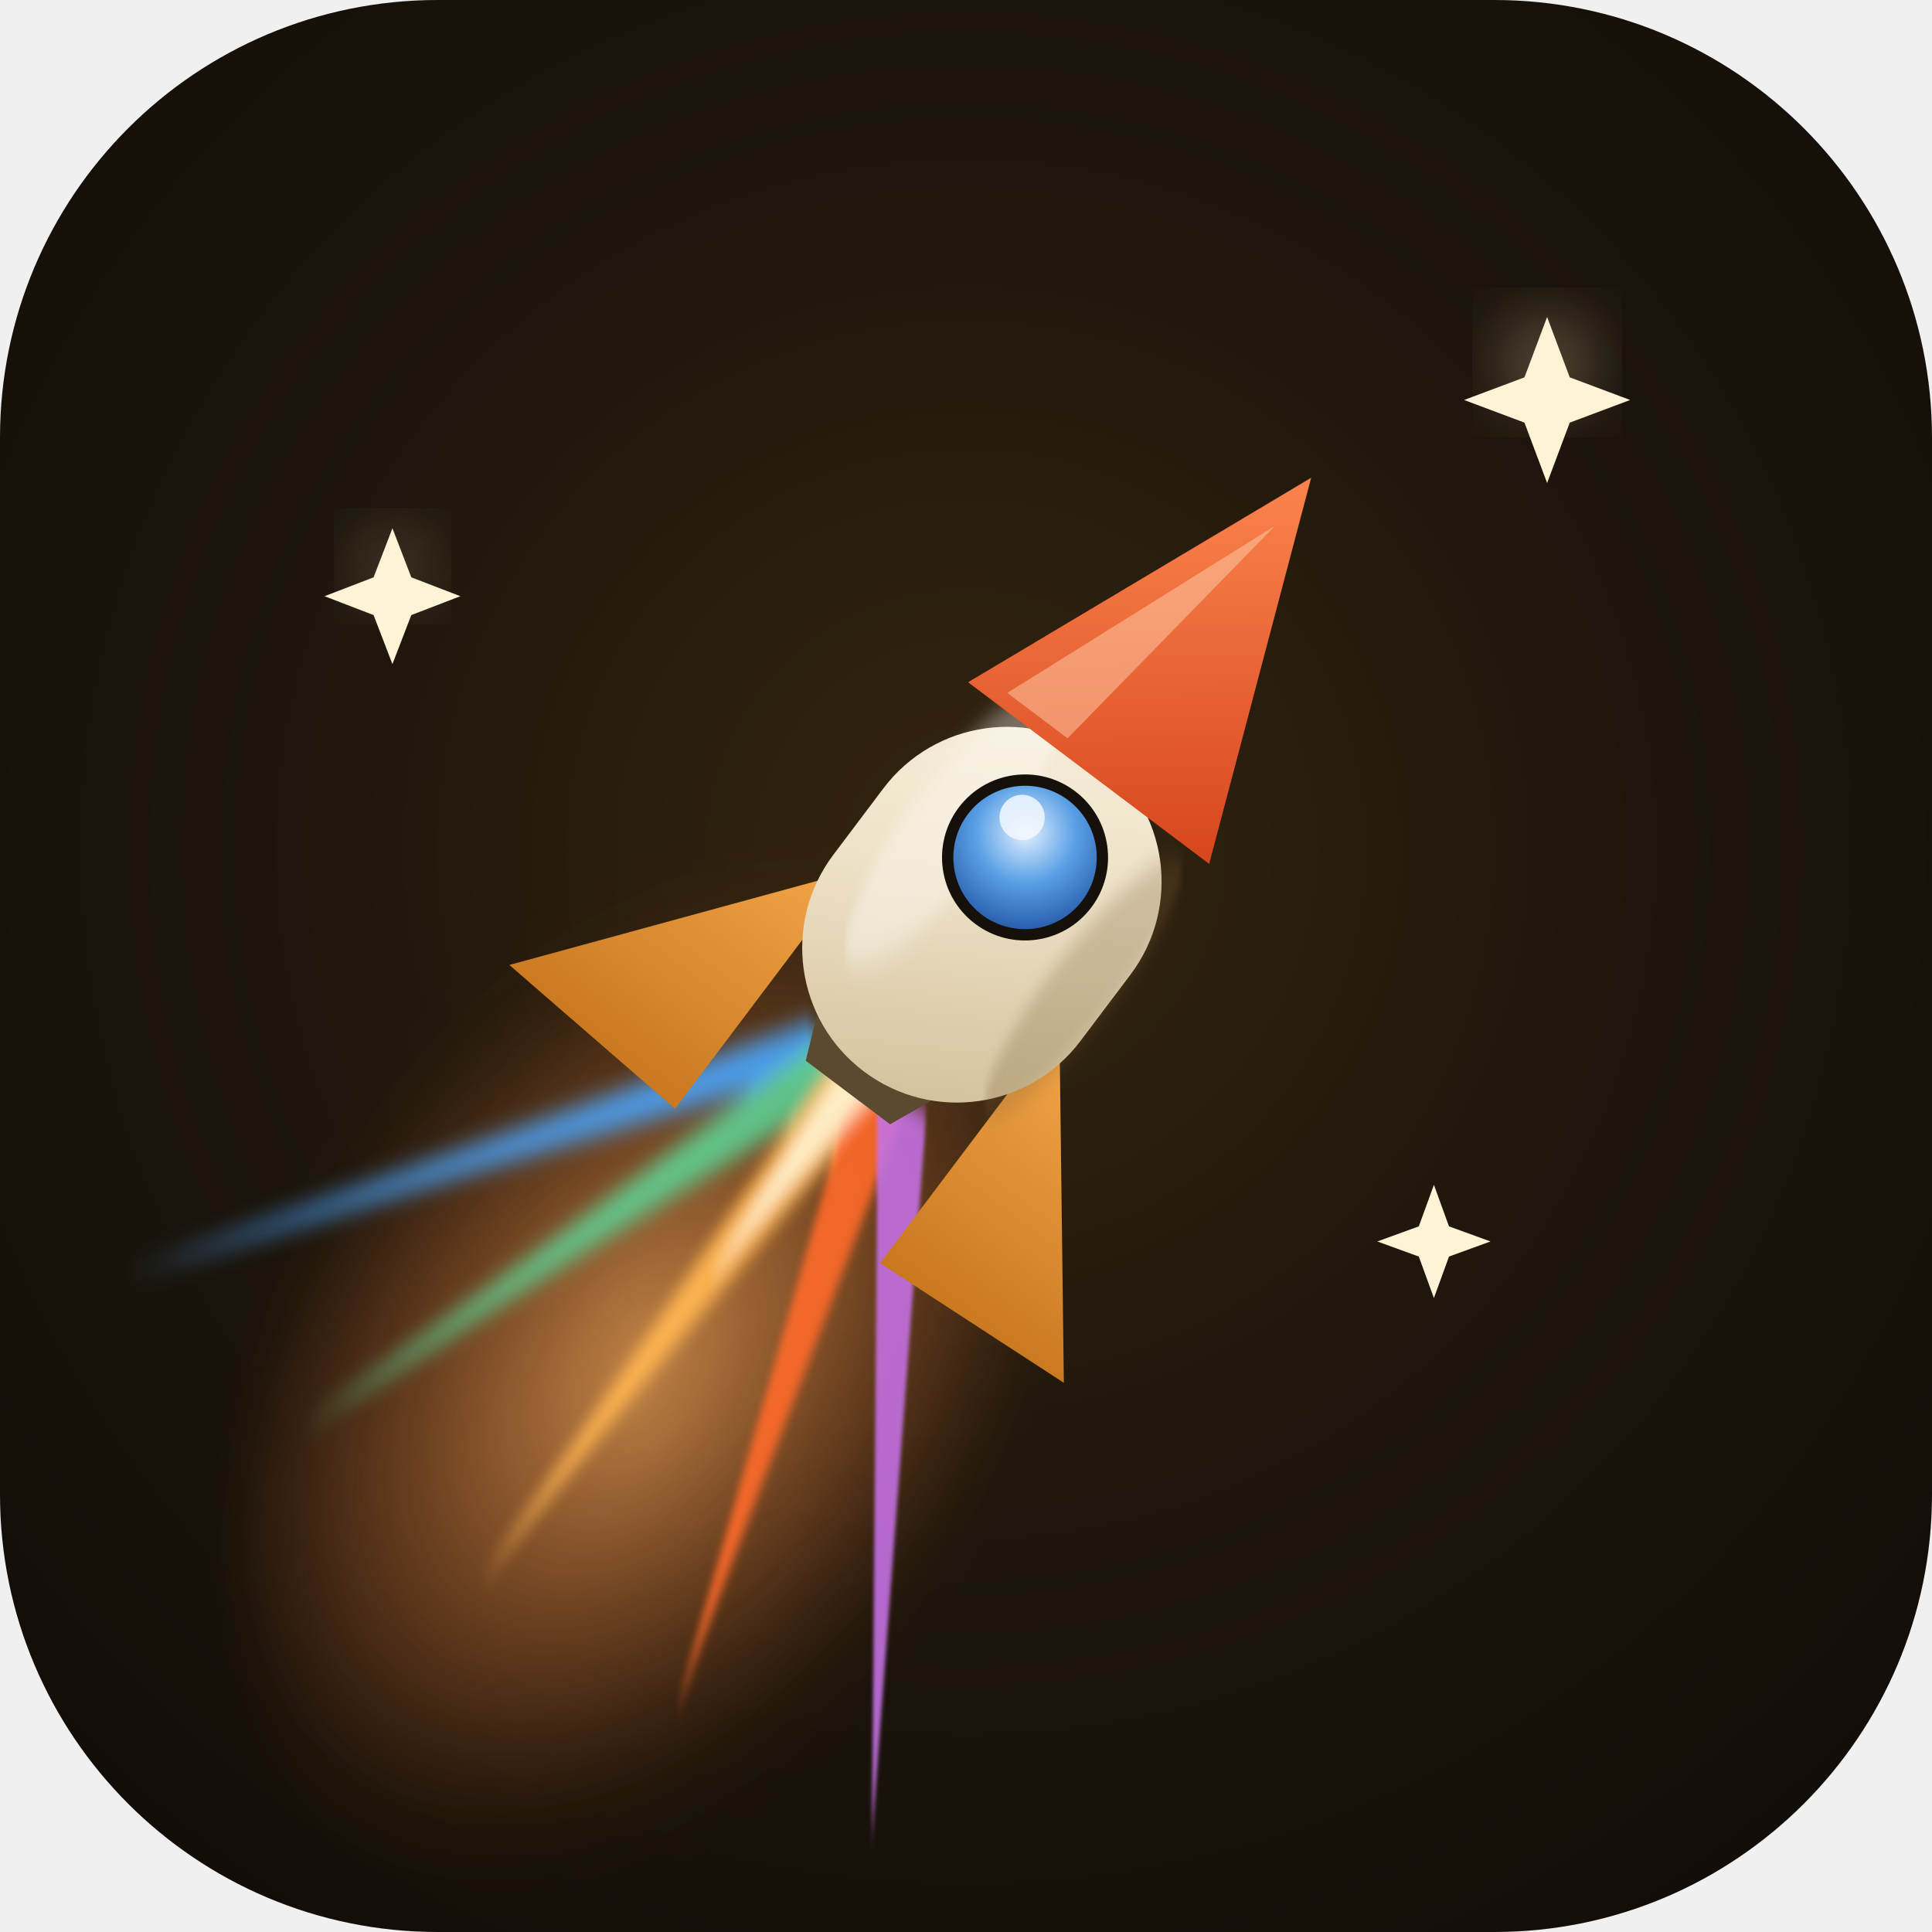
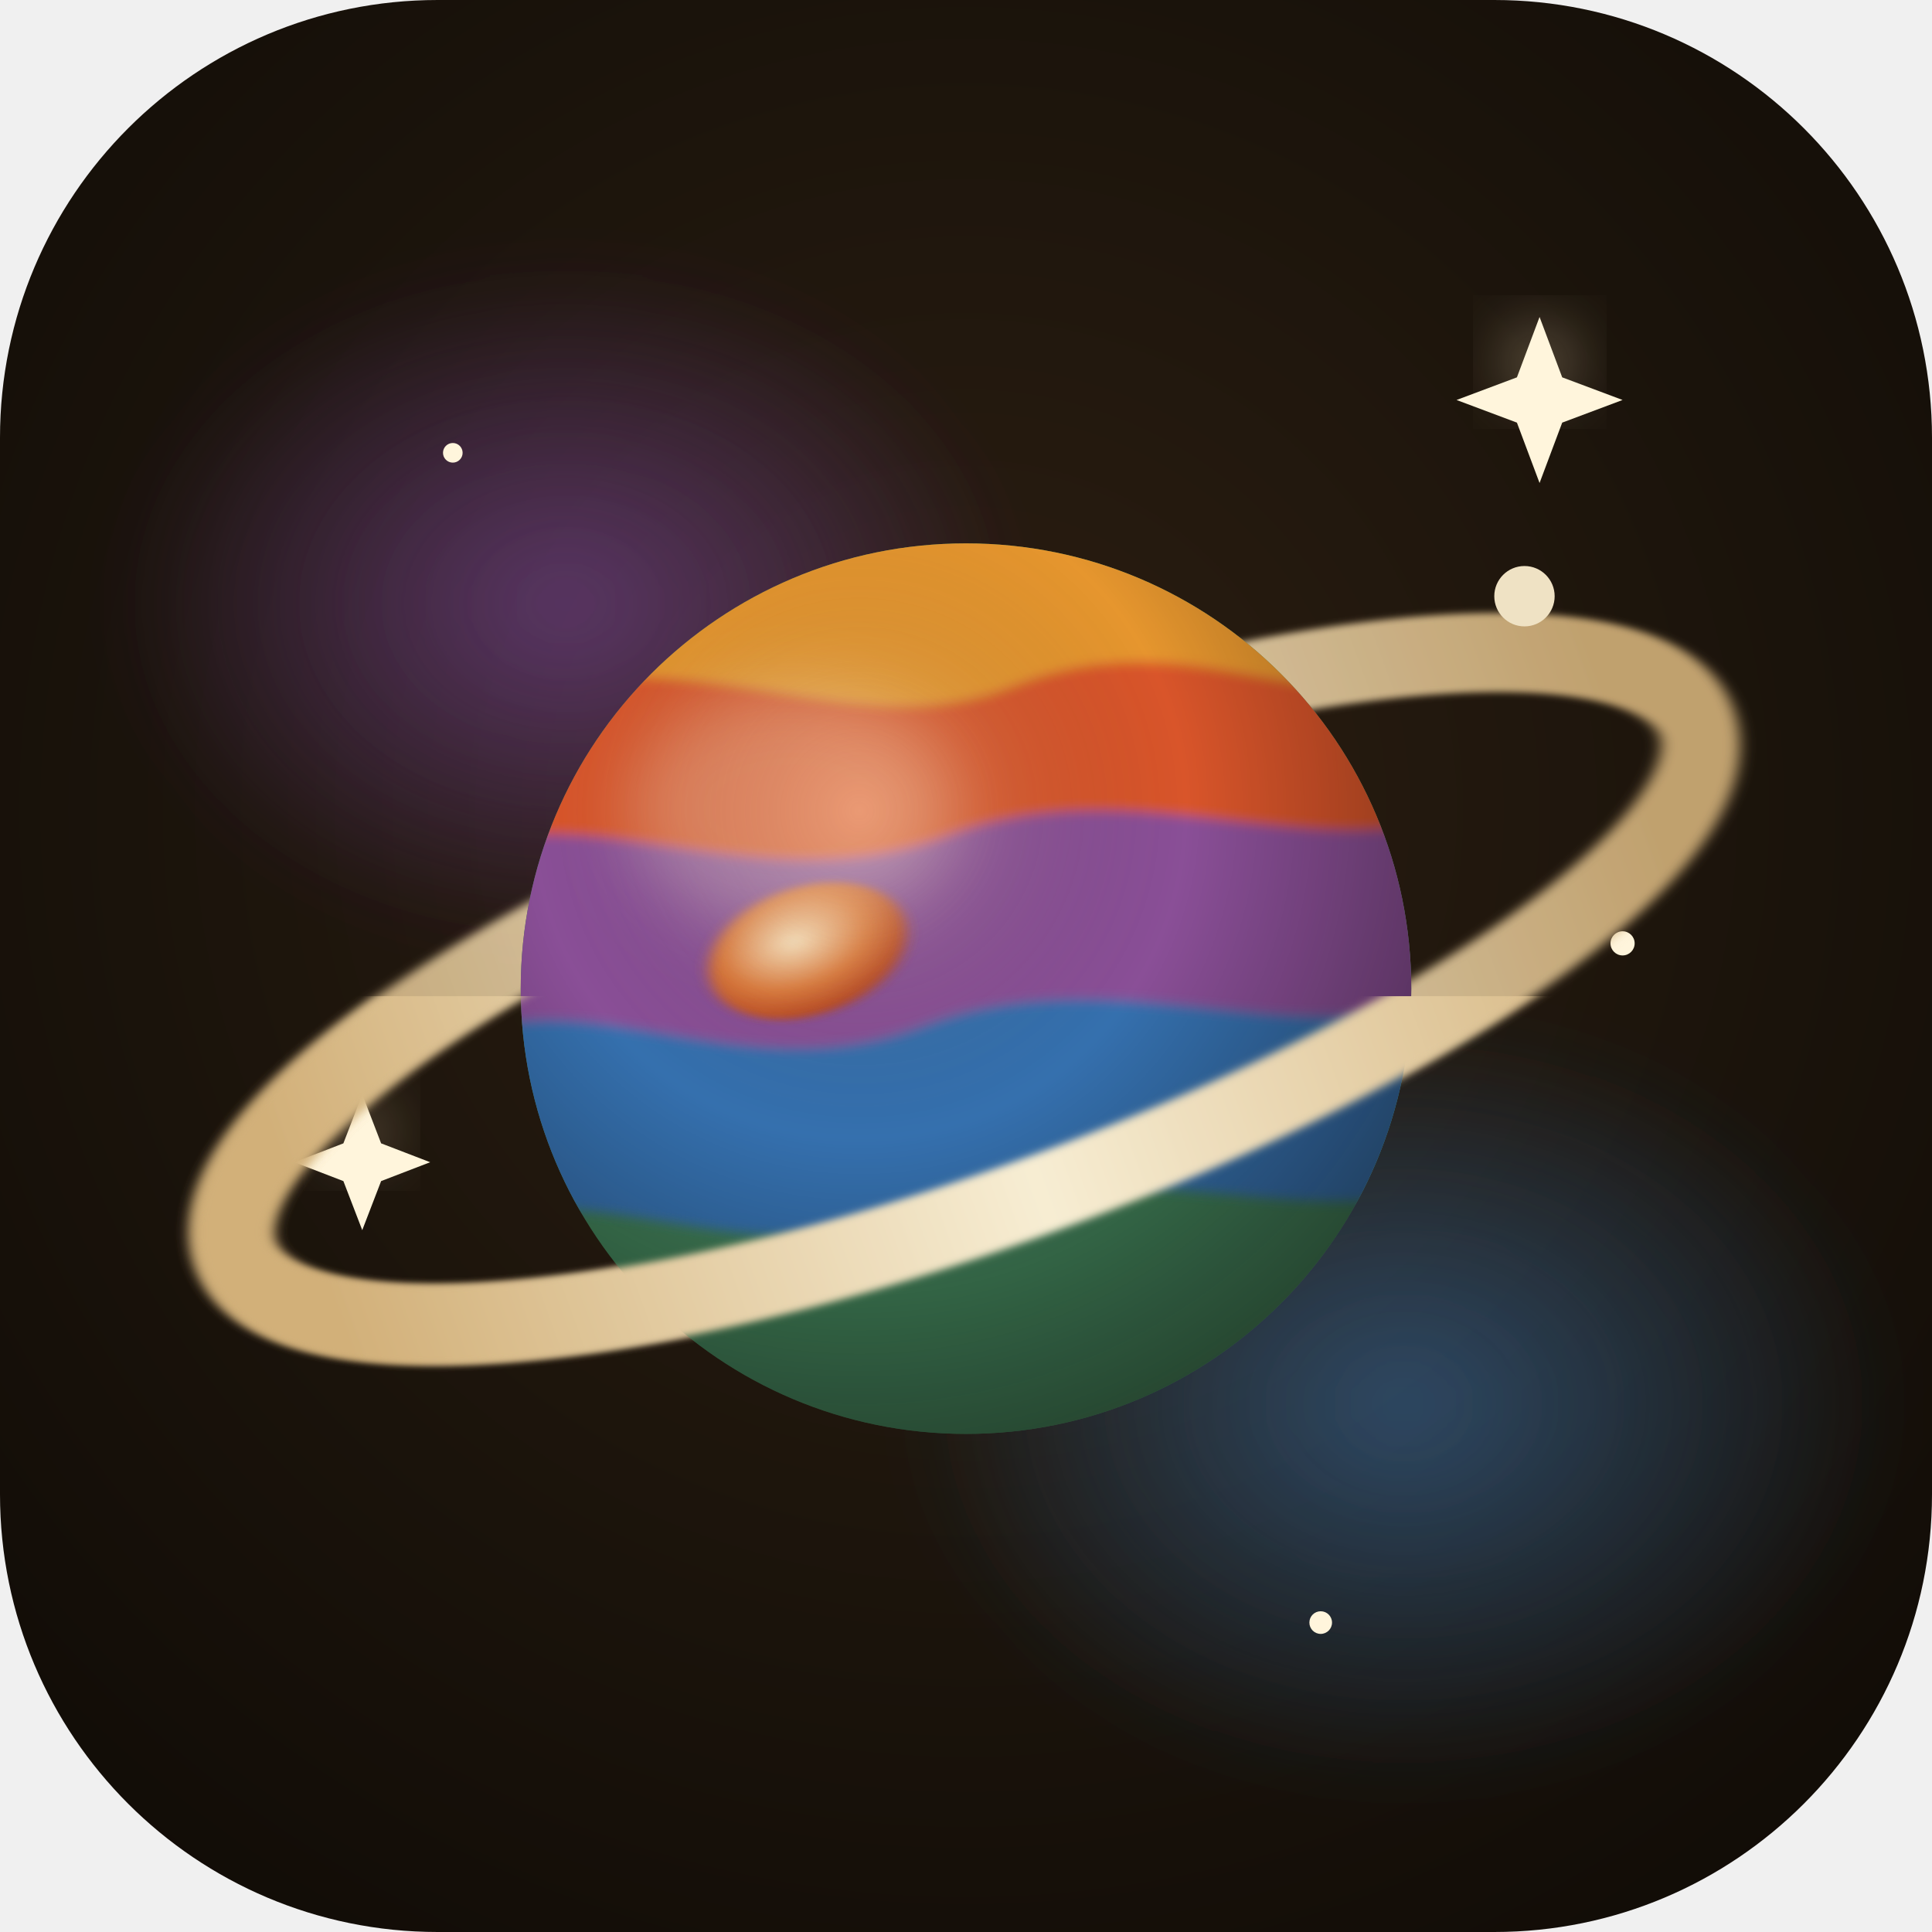
<svg xmlns="http://www.w3.org/2000/svg" viewBox="0 0 512 512" role="img" aria-label="Spacechase">
  <defs>
-     <radialGradient id="sky" cx="50%" cy="44%" r="66%">
-       <stop offset="0" stop-color="#33240f" />
-       <stop offset=".55" stop-color="#1d150c" />
-       <stop offset="1" stop-color="#120d07" />
+     <radialGradient id="sky" cx="50%" cy="42%" r="72%">
+       <stop offset="0" stop-color="#2c1e11" />
+       <stop offset=".6" stop-color="#1a130b" />
+       <stop offset="1" stop-color="#100b06" />
    </radialGradient>
-     <linearGradient id="body" x1="210" y1="150" x2="300" y2="300" gradientUnits="userSpaceOnUse">
-       <stop offset="0" stop-color="#fff8ea" />
-       <stop offset=".5" stop-color="#efe3c9" />
-       <stop offset="1" stop-color="#ccb78f" />
+     <radialGradient id="neb1" cx="50%" cy="50%" r="50%">
+       <stop offset="0" stop-color="#8a4fb0" stop-opacity=".55" />
+       <stop offset="1" stop-color="#8a4fb0" stop-opacity="0" />
+     </radialGradient>
+     <radialGradient id="neb2" cx="50%" cy="50%" r="50%">
+       <stop offset="0" stop-color="#3f7fc0" stop-opacity=".5" />
+       <stop offset="1" stop-color="#3f7fc0" stop-opacity="0" />
+     </radialGradient>
+     <radialGradient id="shade" cx="38%" cy="30%" r="80%">
+       <stop offset="0" stop-color="#fff0c8" stop-opacity=".22" />
+       <stop offset=".46" stop-color="#000000" stop-opacity="0" />
+       <stop offset="1" stop-color="#0a0603" stop-opacity=".52" />
+     </radialGradient>
+     <linearGradient id="ringg" x1="70" y1="262" x2="442" y2="262" gradientUnits="userSpaceOnUse">
+       <stop offset="0" stop-color="#d2b079" />
+       <stop offset=".5" stop-color="#f7edd3" />
+       <stop offset="1" stop-color="#d2b079" />
    </linearGradient>
-     <linearGradient id="nose" x1="220" y1="110" x2="290" y2="200" gradientUnits="userSpaceOnUse">
-       <stop offset="0" stop-color="#ff8a52" />
-       <stop offset="1" stop-color="#d6451d" />
-     </linearGradient>
-     <linearGradient id="fin" x1="0" y1="0" x2="0" y2="1">
-       <stop offset="0" stop-color="#f4a64a" />
-       <stop offset="1" stop-color="#c9781f" />
-     </linearGradient>
-     <radialGradient id="win" cx="40%" cy="36%" r="70%">
-       <stop offset="0" stop-color="#e3f0ff" />
-       <stop offset=".5" stop-color="#5aa0e6" />
-       <stop offset="1" stop-color="#255aa8" />
+     <radialGradient id="spot" cx="45%" cy="40%" r="60%">
+       <stop offset="0" stop-color="#ffe6c0" />
+       <stop offset=".6" stop-color="#e07a3a" />
+       <stop offset="1" stop-color="#b8431f" />
    </radialGradient>
-     <radialGradient id="exg" cx="50%" cy="50%" r="50%">
-       <stop offset="0" stop-color="#ffb060" stop-opacity=".75" />
-       <stop offset="1" stop-color="#ff7a30" stop-opacity="0" />
-     </radialGradient>
-     <filter id="soft" x="-60%" y="-60%" width="220%" height="220%">
-       <feGaussianBlur stdDeviation="10" />
+     <filter id="b1" x="-20%" y="-20%" width="140%" height="140%">
+       <feGaussianBlur stdDeviation="1.5" />
    </filter>
-     <filter id="smear" x="-30%" y="-30%" width="160%" height="160%">
-       <feGaussianBlur stdDeviation="2.4" />
+     <filter id="b6" x="-60%" y="-60%" width="220%" height="220%">
+       <feGaussianBlur stdDeviation="9" />
    </filter>
+     <clipPath id="planet">
+       <circle cx="256" cy="262" r="118" />
+     </clipPath>
+     <clipPath id="front">
+       <rect x="0" y="264" width="512" height="248" />
+     </clipPath>
    <clipPath id="tile">
      <rect width="512" height="512" rx="116" />
    </clipPath>
  </defs>
  <g clip-path="url(#tile)">
    <rect width="512" height="512" fill="url(#sky)" />
+     <ellipse cx="150" cy="160" rx="120" ry="92" fill="url(#neb1)" filter="url(#b6)" />
+     <ellipse cx="372" cy="372" rx="132" ry="104" fill="url(#neb2)" filter="url(#b6)" />
    <g fill="#ffe9bf">
-       <circle cx="410" cy="96" r="9" filter="url(#soft)" opacity=".55" />
-       <circle cx="104" cy="150" r="7" filter="url(#soft)" opacity=".45" />
+       <circle cx="408" cy="96" r="8" filter="url(#b6)" opacity=".5" />
+       <circle cx="96" cy="300" r="7" filter="url(#b6)" opacity=".45" />
    </g>
-     <g fill="#fff3d6">
-       <path d="M410 84 l6 16 16 6 -16 6 -6 16 -6 -16 -16 -6 16 -6 z" />
-       <path d="M104 140 l5 13 13 5 -13 5 -5 13 -5 -13 -13 -5 13 -5 z" />
-       <path d="M380 314 l4 11 11 4 -11 4 -4 11 -4 -11 -11 -4 11 -4 z" />
+     <g fill="#fff5dc">
+       <path d="M408 84 l6 16 16 6 -16 6 -6 16 -6 -16 -16 -6 16 -6 z" />
+       <path d="M96 290 l5 13 13 5 -13 5 -5 13 -5 -13 -13 -5 13 -5 z" />
+       <circle cx="430" cy="250" r="3.2" />
+       <circle cx="120" cy="120" r="2.6" />
+       <circle cx="350" cy="430" r="3" />
    </g>
-     <g transform="rotate(37 256 248)">
-       <ellipse cx="256" cy="392" rx="92" ry="140" fill="url(#exg)" filter="url(#soft)" />
-       <g filter="url(#smear)">
-         <path d="M236 292 L252 292 L132 454 Z" fill="#4aa6ff" opacity=".9" />
-         <path d="M242 292 L258 292 L194 458 Z" fill="#5fcf92" opacity=".9" />
-         <path d="M248 292 L264 292 L256 462 Z" fill="#ffb450" opacity=".95" />
-         <path d="M254 292 L270 292 L318 458 Z" fill="#ff6a2a" opacity=".9" />
-         <path d="M260 292 L276 292 L380 454 Z" fill="#c470e2" opacity=".9" />
-         <path d="M250 290 L262 290 L256 362 Z" fill="#fff2cf" opacity=".92" />
+     <ellipse cx="256" cy="262" rx="206" ry="58" fill="none" stroke="url(#ringg)" stroke-width="21" opacity=".9" filter="url(#b1)" transform="rotate(-20 256 262)" />
+     <g clip-path="url(#planet)">
+       <circle cx="256" cy="262" r="118" fill="#3f7d57" />
+       <g filter="url(#b1)">
+         <path d="M120 120 L392 120 L392 312 C 346 330 300 302 248 322 C 198 340 152 308 120 326 Z" fill="#356fae" />
+         <path d="M120 120 L392 120 L392 262 C 344 282 296 252 244 272 C 196 290 154 258 120 276 Z" fill="#8a4f97" />
+         <path d="M120 120 L392 120 L392 214 C 350 232 300 202 250 222 C 200 240 156 210 120 226 Z" fill="#d9542b" />
+         <path d="M120 120 L392 120 L392 176 C 348 196 318 162 268 182 C 224 199 186 166 120 186 Z" fill="#e6962f" />
      </g>
-       <path d="M236 286 L276 286 L270 300 L242 300 Z" fill="#5b4a30" />
-       <path d="M290 252 L348 327 L290 331 Z" fill="url(#fin)" />
-       <path d="M222 252 L164 327 L222 331 Z" fill="url(#fin)" />
-       <rect x="215" y="189" width="82" height="104" rx="41" fill="url(#body)" />
-       <ellipse cx="236" cy="226" rx="12" ry="46" fill="#ffffff" opacity=".35" filter="url(#smear)" />
-       <ellipse cx="289" cy="240" rx="9" ry="42" fill="#7a6038" opacity=".28" filter="url(#smear)" />
-       <path d="M216 194 L296 194 L256 96 Z" fill="url(#nose)" />
-       <path d="M226 190 L246 190 L256 112 Z" fill="#ffd0ad" opacity=".5" />
-       <circle cx="256" cy="222" r="22" fill="#16100a" />
-       <circle cx="256" cy="222" r="19" fill="url(#win)" />
-       <circle cx="249" cy="214" r="6" fill="#f2f8ff" opacity=".85" />
+       <ellipse cx="214" cy="252" rx="27" ry="17" fill="url(#spot)" filter="url(#b1)" transform="rotate(-18 214 252)" />
+       <ellipse cx="210" cy="214" rx="44" ry="32" fill="#fff6e0" opacity=".28" filter="url(#b6)" />
+       <circle cx="256" cy="262" r="118" fill="url(#shade)" />
    </g>
+     <g clip-path="url(#front)">
+       <ellipse cx="256" cy="262" rx="206" ry="58" fill="none" stroke="url(#ringg)" stroke-width="21" filter="url(#b1)" transform="rotate(-20 256 262)" />
+     </g>
+     <circle cx="404" cy="158" r="8" fill="#efe2c4" />
  </g>
</svg>
